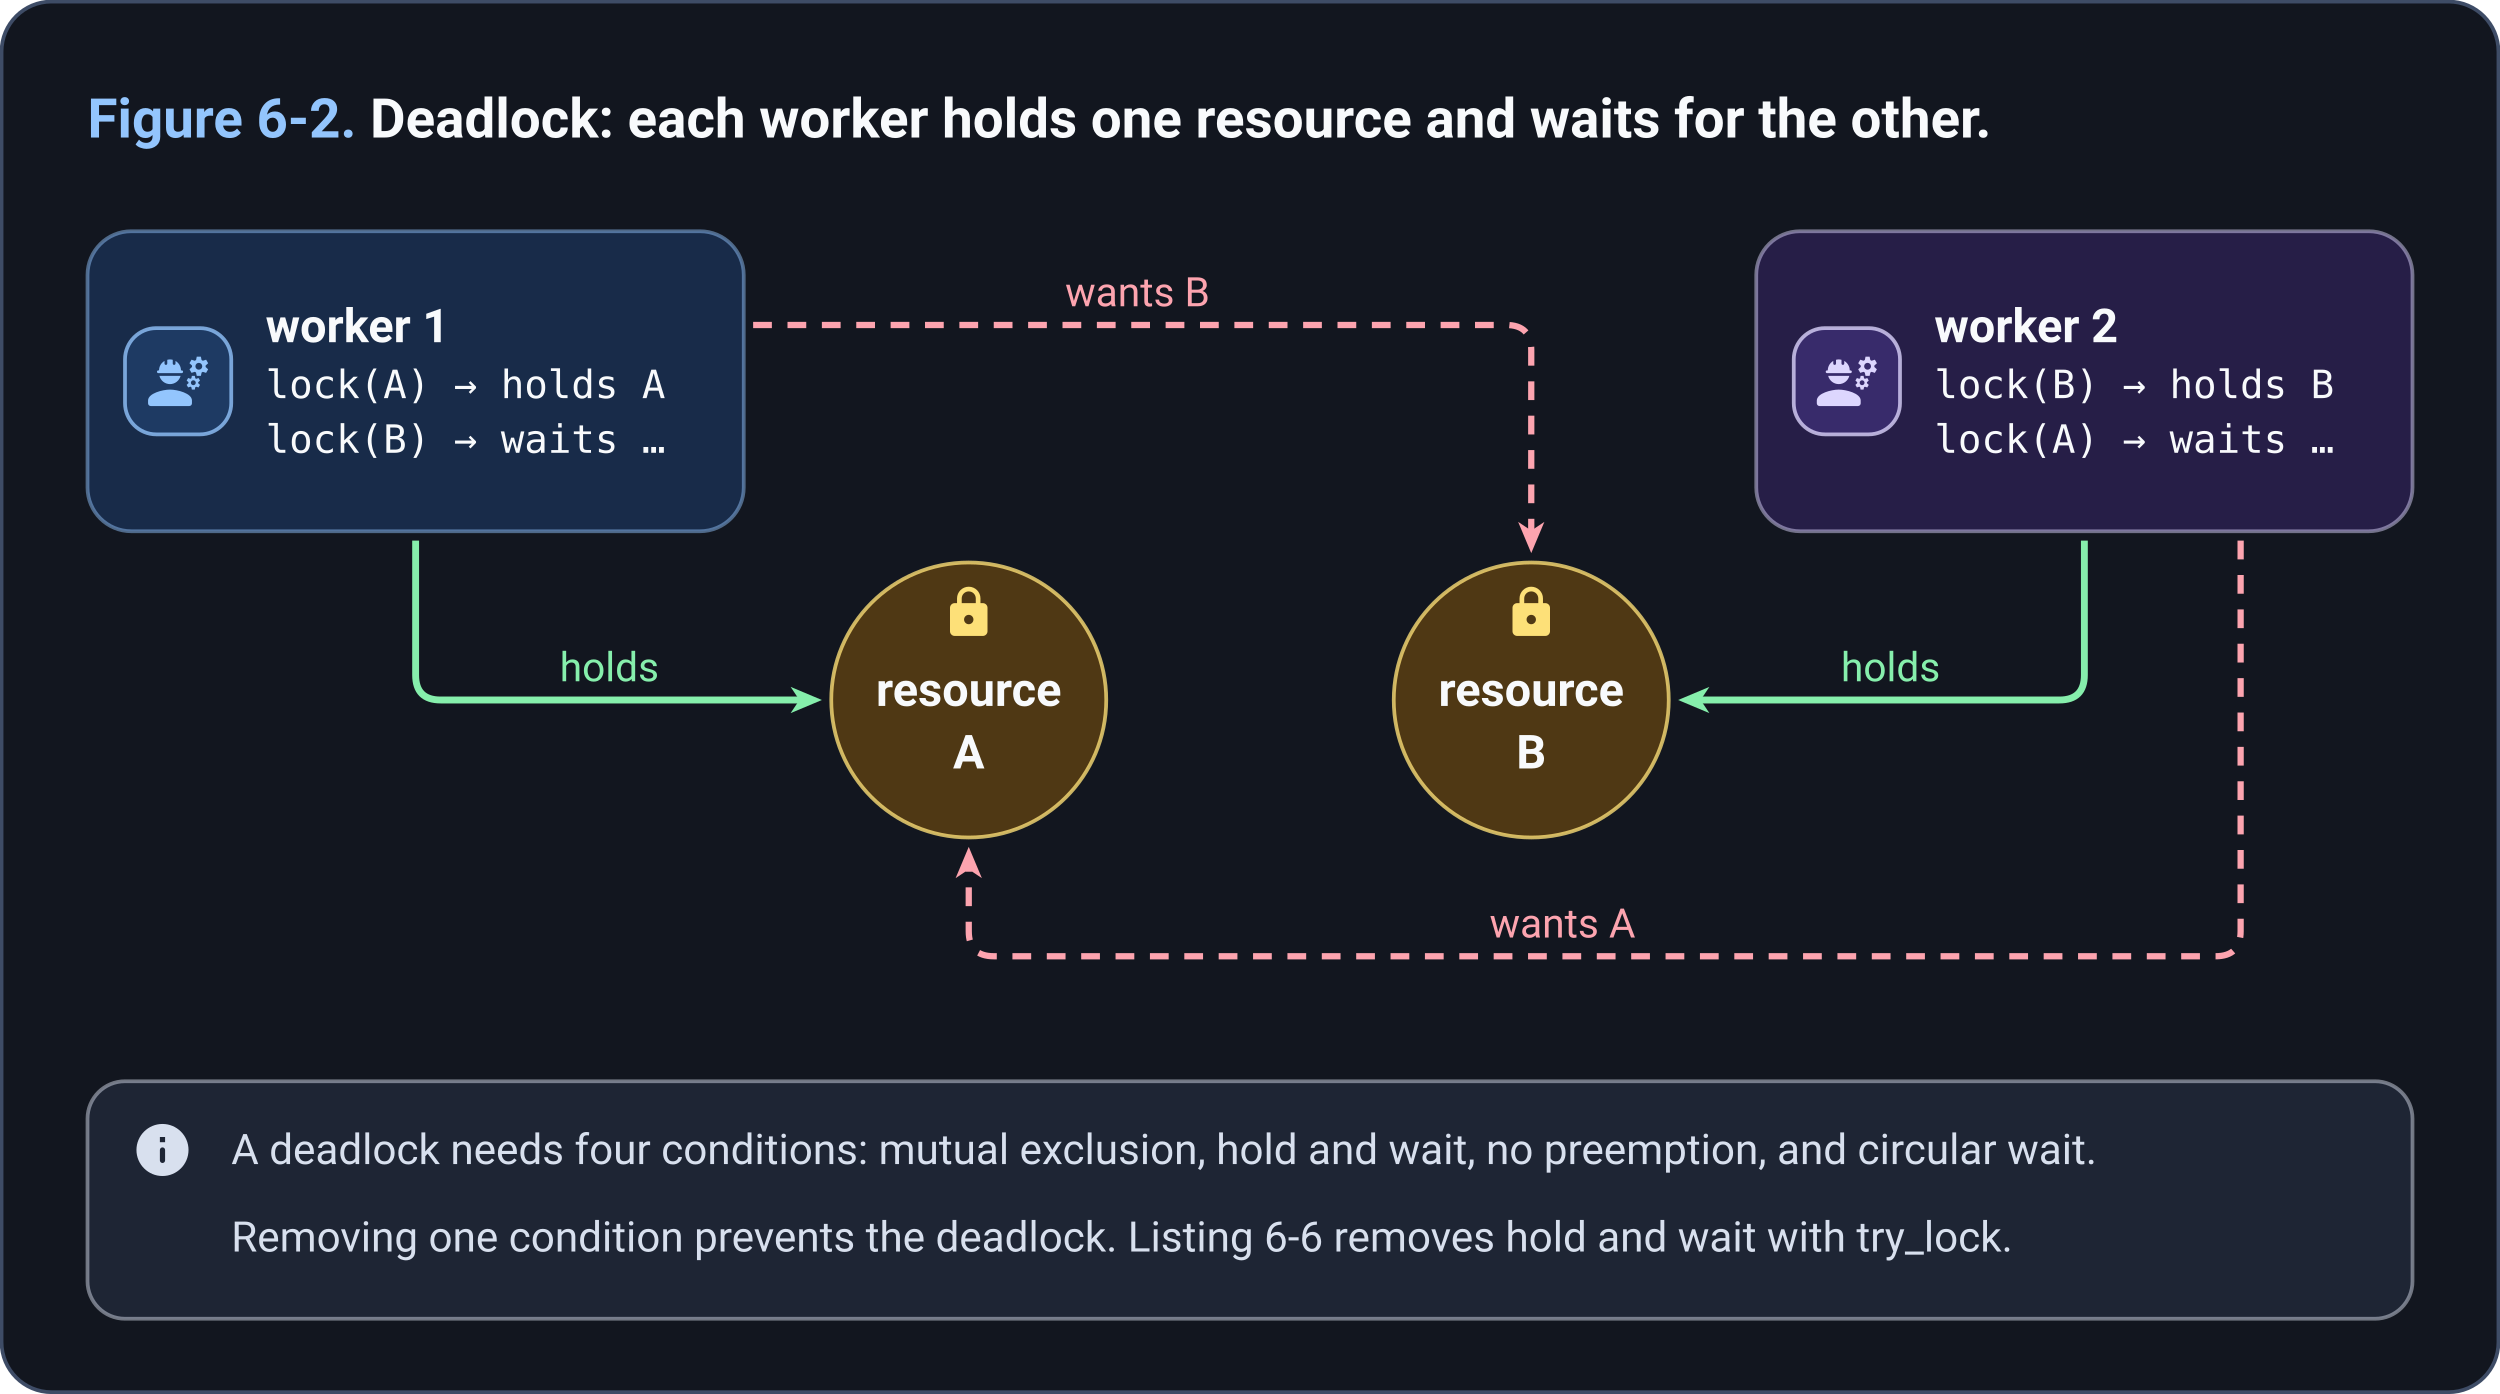
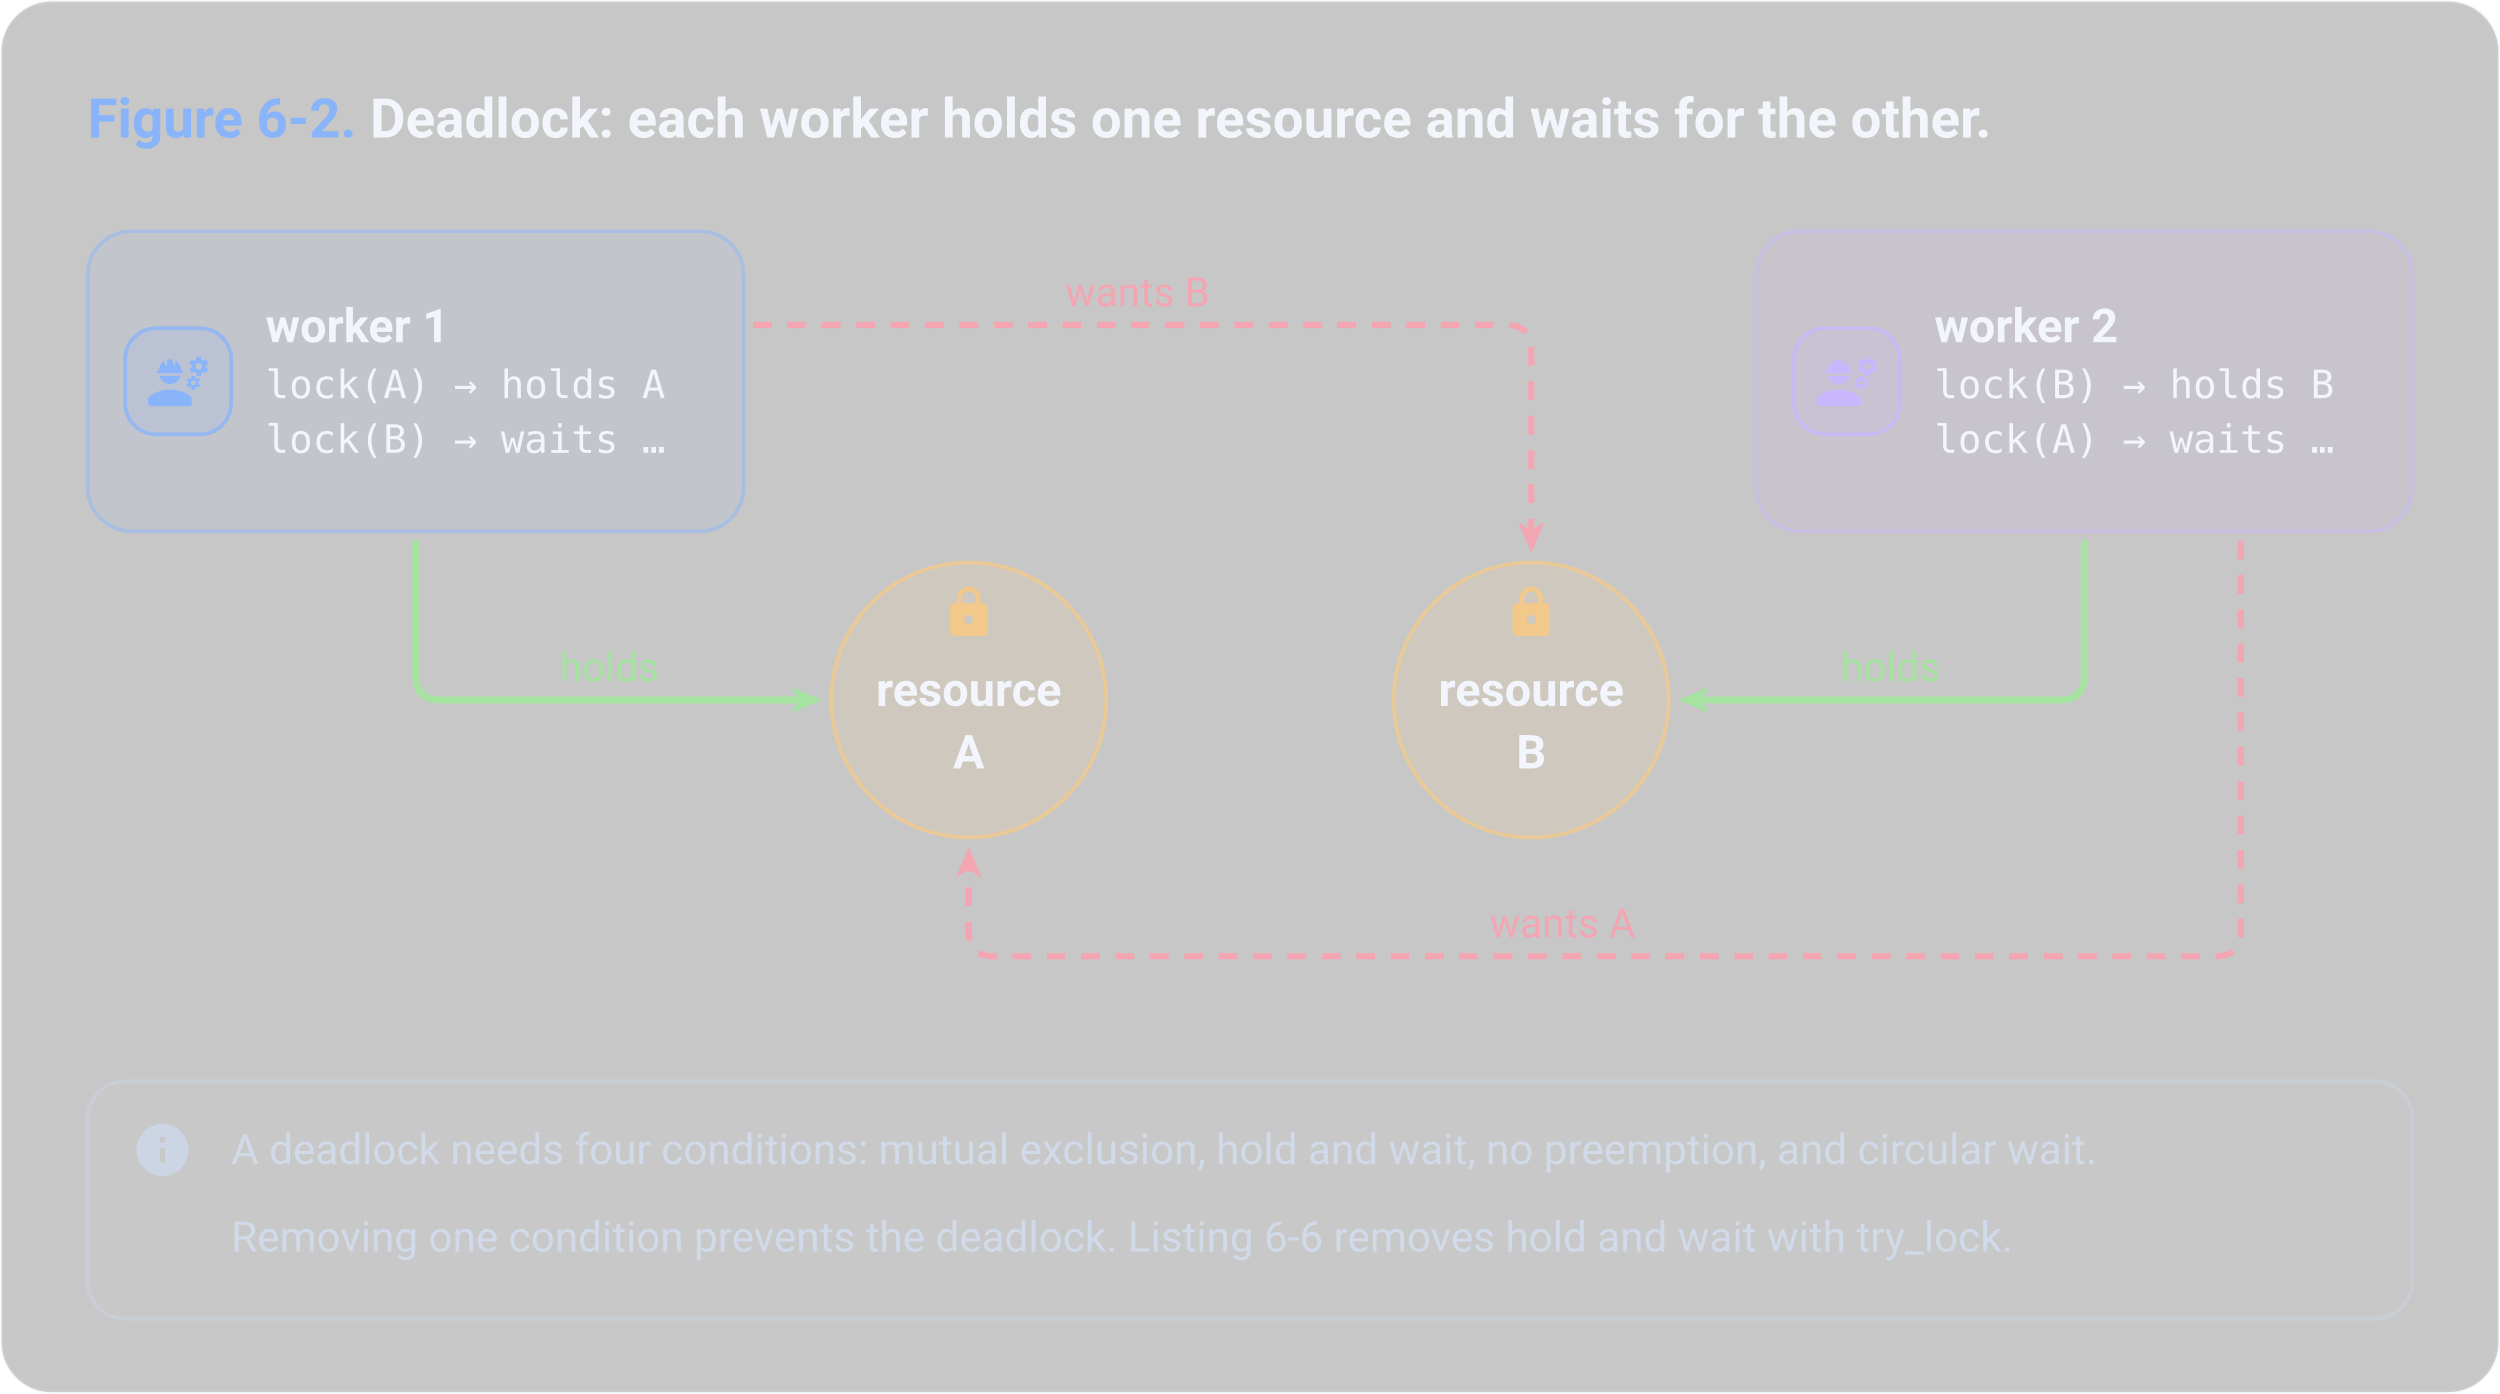
<svg xmlns="http://www.w3.org/2000/svg" viewBox="0 0 800 446" width="800" height="446">
  <style>
-     text { font-family: -apple-system, BlinkMacSystemFont, "Segoe UI", Roboto, "Helvetica Neue", Arial, sans-serif; fill: #F8FAFC; }
-     .paper { fill: #12161F; }
-     .frame { fill: #12161F; stroke: #3E4C66; stroke-width: 1.2; }
-     .card { fill: #1E2636; stroke: #4E6080; stroke-width: 1; }
-     .hair { stroke: #3E4C66; stroke-width: 1.2; fill: none; }
-     .muted { fill: #D8E0EE; }
-     .ink { fill: #F8FAFC; }
+     text { font-family: -apple-system, BlinkMacSystemFont, "Segoe UI", Roboto, "Helvetica Neue", Arial, sans-serif; fill: #F2F6FC; }
+     .paper { fill: #121722; }
+     .frame { fill: rgba(0, 0, 0, 0.22); stroke: rgba(226, 232, 240, 0.18); stroke-width: 1.2; }
+     .card { fill: rgba(13, 18, 28, 0.80); stroke: rgba(203, 213, 225, 0.24); stroke-width: 1; }
+     .hair { stroke: rgba(226, 232, 240, 0.18); stroke-width: 1.2; fill: none; }
+     .muted { fill: #D0DAE8; }
+     .ink { fill: #F2F6FC; }
    .title { font-size: 17.5px; font-weight: 650; }
    .head { font-size: 15.5px; font-weight: 650; }
    .name { font-size: 15px; font-weight: 650; }
    .body { font-size: 13.5px; }
    .sub { font-size: 13px; }
    .mono { font-size: 12.5px; font-family: "SF Mono", SFMono-Regular, ui-monospace, Menlo, Consolas, monospace; }
    .monob { font-size: 12.5px; font-weight: 650; font-family: "SF Mono", SFMono-Regular, ui-monospace, Menlo, Consolas, monospace; }
    .small { font-size: 12px; }
    .note { font-size: 13.5px; }
    .noteb { font-size: 13.5px; font-weight: 650; }
-     .sub, .small, .note { fill: #D8E0EE; }
-     .c-blue { fill: #182B49; stroke: #93C5FD; stroke-opacity: 0.48; stroke-width: 1.2; }
-     .m-blue { fill: #1E3A63; stroke: #93C5FD; stroke-opacity: 0.78; stroke-width: 1.2; }
-     .a-blue { fill: #93C5FD; }
-     .t-blue { fill: #93C5FD; }
-     .w-blue { stroke: #93C5FD; fill: none; stroke-linecap: butt; stroke-linejoin: round; }
-     .o-blue { stroke: #93C5FD; fill: none; stroke-width: 1.5; }
-     .h-blue { stroke: #93C5FD; stroke-width: 1.4; }
-     .c-green { fill: #133328; stroke: #86EFAC; stroke-opacity: 0.48; stroke-width: 1.2; }
-     .m-green { fill: #184D3B; stroke: #86EFAC; stroke-opacity: 0.78; stroke-width: 1.2; }
-     .a-green { fill: #86EFAC; }
-     .t-green { fill: #86EFAC; }
-     .w-green { stroke: #86EFAC; fill: none; stroke-linecap: butt; stroke-linejoin: round; }
-     .o-green { stroke: #86EFAC; fill: none; stroke-width: 1.5; }
-     .h-green { stroke: #86EFAC; stroke-width: 1.4; }
-     .c-amber { fill: #34250F; stroke: #FDE078; stroke-opacity: 0.48; stroke-width: 1.2; }
-     .m-amber { fill: #4F3814; stroke: #FDE078; stroke-opacity: 0.78; stroke-width: 1.2; }
-     .a-amber { fill: #FDE078; }
-     .t-amber { fill: #FDE078; }
-     .w-amber { stroke: #FDE078; fill: none; stroke-linecap: butt; stroke-linejoin: round; }
-     .o-amber { stroke: #FDE078; fill: none; stroke-width: 1.5; }
-     .h-amber { stroke: #FDE078; stroke-width: 1.4; }
-     .c-red { fill: #3A1B23; stroke: #FDA4AF; stroke-opacity: 0.48; stroke-width: 1.2; }
-     .m-red { fill: #582430; stroke: #FDA4AF; stroke-opacity: 0.78; stroke-width: 1.2; }
-     .a-red { fill: #FDA4AF; }
-     .t-red { fill: #FDA4AF; }
-     .w-red { stroke: #FDA4AF; fill: none; stroke-linecap: butt; stroke-linejoin: round; }
-     .o-red { stroke: #FDA4AF; fill: none; stroke-width: 1.5; }
-     .h-red { stroke: #FDA4AF; stroke-width: 1.4; }
-     .c-purple { fill: #261E47; stroke: #DDD6FE; stroke-opacity: 0.48; stroke-width: 1.2; }
-     .m-purple { fill: #382B6B; stroke: #DDD6FE; stroke-opacity: 0.78; stroke-width: 1.2; }
-     .a-purple { fill: #DDD6FE; }
-     .t-purple { fill: #DDD6FE; }
-     .w-purple { stroke: #DDD6FE; fill: none; stroke-linecap: butt; stroke-linejoin: round; }
-     .o-purple { stroke: #DDD6FE; fill: none; stroke-width: 1.5; }
-     .h-purple { stroke: #DDD6FE; stroke-width: 1.4; }
-     .c-teal { fill: #113136; stroke: #5EEAD4; stroke-opacity: 0.48; stroke-width: 1.2; }
-     .m-teal { fill: #164A52; stroke: #5EEAD4; stroke-opacity: 0.78; stroke-width: 1.2; }
-     .a-teal { fill: #5EEAD4; }
-     .t-teal { fill: #5EEAD4; }
-     .w-teal { stroke: #5EEAD4; fill: none; stroke-linecap: butt; stroke-linejoin: round; }
-     .o-teal { stroke: #5EEAD4; fill: none; stroke-width: 1.5; }
-     .h-teal { stroke: #5EEAD4; stroke-width: 1.4; }
-     .c-gray { fill: #1E2534; stroke: #D8E0EE; stroke-opacity: 0.48; stroke-width: 1.2; }
-     .m-gray { fill: #2C364A; stroke: #D8E0EE; stroke-opacity: 0.78; stroke-width: 1.2; }
-     .a-gray { fill: #D8E0EE; }
-     .t-gray { fill: #D8E0EE; }
-     .w-gray { stroke: #D8E0EE; fill: none; stroke-linecap: butt; stroke-linejoin: round; }
-     .o-gray { stroke: #D8E0EE; fill: none; stroke-width: 1.5; }
-     .h-gray { stroke: #D8E0EE; stroke-width: 1.4; }
-     .c-wire { fill: #1E2534; }
-     .m-wire { fill: #2C364A; }
-     .a-wire { fill: #CBD5E1; }
-     .t-wire { fill: #CBD5E1; }
-     .w-wire { stroke: #CBD5E1; fill: none; stroke-linecap: butt; stroke-linejoin: round; }
-     .o-wire { stroke: #CBD5E1; fill: none; stroke-width: 1.5; }
-     .h-wire { stroke: #CBD5E1; stroke-width: 1.4; }
+     .sub, .small, .note { fill: #D0DAE8; }
+     .c-blue { fill: rgba(137, 180, 250, 0.08); stroke: #89B4FA; stroke-opacity: 0.48; stroke-width: 1.2; }
+     .m-blue { fill: rgba(137, 180, 250, 0.16); stroke: #89B4FA; stroke-opacity: 0.78; stroke-width: 1.2; }
+     .a-blue { fill: #89B4FA; }
+     .t-blue { fill: #89B4FA; }
+     .w-blue { stroke: #89B4FA; fill: none; stroke-linecap: butt; stroke-linejoin: round; }
+     .o-blue { stroke: #89B4FA; fill: none; stroke-width: 1.5; }
+     .h-blue { stroke: #89B4FA; stroke-width: 1.4; }
+     .c-green { fill: rgba(166, 227, 161, 0.08); stroke: #A6E3A1; stroke-opacity: 0.48; stroke-width: 1.2; }
+     .m-green { fill: rgba(166, 227, 161, 0.15); stroke: #A6E3A1; stroke-opacity: 0.78; stroke-width: 1.2; }
+     .a-green { fill: #A6E3A1; }
+     .t-green { fill: #A6E3A1; }
+     .w-green { stroke: #A6E3A1; fill: none; stroke-linecap: butt; stroke-linejoin: round; }
+     .o-green { stroke: #A6E3A1; fill: none; stroke-width: 1.5; }
+     .h-green { stroke: #A6E3A1; stroke-width: 1.4; }
+     .c-amber { fill: rgba(242, 201, 138, 0.08); stroke: #F2C98A; stroke-opacity: 0.48; stroke-width: 1.2; }
+     .m-amber { fill: rgba(242, 201, 138, 0.16); stroke: #F2C98A; stroke-opacity: 0.78; stroke-width: 1.2; }
+     .a-amber { fill: #F2C98A; }
+     .t-amber { fill: #F2C98A; }
+     .w-amber { stroke: #F2C98A; fill: none; stroke-linecap: butt; stroke-linejoin: round; }
+     .o-amber { stroke: #F2C98A; fill: none; stroke-width: 1.5; }
+     .h-amber { stroke: #F2C98A; stroke-width: 1.4; }
+     .c-red { fill: rgba(243, 166, 178, 0.08); stroke: #F3A6B2; stroke-opacity: 0.48; stroke-width: 1.2; }
+     .m-red { fill: rgba(243, 166, 178, 0.16); stroke: #F3A6B2; stroke-opacity: 0.78; stroke-width: 1.2; }
+     .a-red { fill: #F3A6B2; }
+     .t-red { fill: #F3A6B2; }
+     .w-red { stroke: #F3A6B2; fill: none; stroke-linecap: butt; stroke-linejoin: round; }
+     .o-red { stroke: #F3A6B2; fill: none; stroke-width: 1.5; }
+     .h-red { stroke: #F3A6B2; stroke-width: 1.4; }
+     .c-purple { fill: rgba(200, 182, 255, 0.08); stroke: #C8B6FF; stroke-opacity: 0.48; stroke-width: 1.2; }
+     .m-purple { fill: rgba(200, 182, 255, 0.16); stroke: #C8B6FF; stroke-opacity: 0.78; stroke-width: 1.2; }
+     .a-purple { fill: #C8B6FF; }
+     .t-purple { fill: #C8B6FF; }
+     .w-purple { stroke: #C8B6FF; fill: none; stroke-linecap: butt; stroke-linejoin: round; }
+     .o-purple { stroke: #C8B6FF; fill: none; stroke-width: 1.5; }
+     .h-purple { stroke: #C8B6FF; stroke-width: 1.4; }
+     .c-teal { fill: rgba(137, 216, 211, 0.08); stroke: #89D8D3; stroke-opacity: 0.48; stroke-width: 1.2; }
+     .m-teal { fill: rgba(137, 216, 211, 0.15); stroke: #89D8D3; stroke-opacity: 0.78; stroke-width: 1.2; }
+     .a-teal { fill: #89D8D3; }
+     .t-teal { fill: #89D8D3; }
+     .w-teal { stroke: #89D8D3; fill: none; stroke-linecap: butt; stroke-linejoin: round; }
+     .o-teal { stroke: #89D8D3; fill: none; stroke-width: 1.5; }
+     .h-teal { stroke: #89D8D3; stroke-width: 1.4; }
+     .c-gray { fill: rgba(226, 232, 240, 0.04); stroke: #CBD5E4; stroke-opacity: 0.48; stroke-width: 1.2; }
+     .m-gray { fill: rgba(226, 232, 240, 0.10); stroke: #CBD5E4; stroke-opacity: 0.78; stroke-width: 1.2; }
+     .a-gray { fill: #CBD5E4; }
+     .t-gray { fill: #CBD5E4; }
+     .w-gray { stroke: #CBD5E4; fill: none; stroke-linecap: butt; stroke-linejoin: round; }
+     .o-gray { stroke: #CBD5E4; fill: none; stroke-width: 1.5; }
+     .h-gray { stroke: #CBD5E4; stroke-width: 1.4; }
+     .c-wire { fill: rgba(226, 232, 240, 0.04); }
+     .m-wire { fill: rgba(226, 232, 240, 0.10); }
+     .a-wire { fill: #AAB7C9; }
+     .t-wire { fill: #AAB7C9; }
+     .w-wire { stroke: #AAB7C9; fill: none; stroke-linecap: butt; stroke-linejoin: round; }
+     .o-wire { stroke: #AAB7C9; fill: none; stroke-width: 1.5; }
+     .h-wire { stroke: #AAB7C9; stroke-width: 1.4; }
  </style>
  <defs>
    <filter id="lift" x="-10%" y="-15%" width="120%" height="140%">
-       <feDropShadow dx="0" dy="1" stdDeviation="1.2" flood-color="#000000" flood-opacity="0.35" />
-       <feDropShadow dx="0" dy="3" stdDeviation="4" flood-color="#000000" flood-opacity="0.24" />
+       <feDropShadow dx="0" dy="1" stdDeviation="1.2" flood-color="#000000" flood-opacity="0.0" />
+       <feDropShadow dx="0" dy="3" stdDeviation="4" flood-color="#000000" flood-opacity="0.00" />
    </filter>
  </defs>
  <rect x="0.5" y="0.5" width="799" height="445" rx="16" class="frame" />
  <text x="28" y="44" class="title">
    <tspan class="t-blue">Figure 6-2.</tspan> Deadlock: each worker holds one resource and waits for the other.</text>
  <g transform="translate(0 74)">
    <rect x="28.0" y="0.0" width="210.0" height="96.0" rx="14" class="c-blue" />
    <rect x="40.0" y="31.0" width="34.0" height="34.0" rx="10" class="m-blue" />
    <g transform="translate(46.5 37.5) scale(0.878)" class="a-blue">
      <path d="M9 15c-2.67 0-8 1.34-8 4v1c0 .55.45 1 1 1h14c.55 0 1-.45 1-1v-1c0-2.66-5.33-4-8-4zM4.74 9h8.53c.27 0 .49-.22.49-.49v-.02a.49.49 0 0 0-.49-.49H13c0-1.48-.81-2.75-2-3.45v.95c0 .28-.22.5-.5.5s-.5-.22-.5-.5V4.14C9.68 4.06 9.35 4 9 4s-.68.06-1 .14V5.5c0 .28-.22.5-.5.5S7 5.78 7 5.5v-.95C5.81 5.25 5 6.52 5 8h-.26a.49.49 0 0 0-.49.49v.03c0 .26.22.48.49.48zM9 13c1.86 0 3.41-1.28 3.86-3H5.14c.45 1.72 2 3 3.86 3zm12.98-6.77.93-.83-.75-1.3-1.19.39c-.14-.11-.3-.2-.47-.27L20.25 3h-1.5l-.25 1.22c-.17.07-.33.16-.48.27l-1.18-.39-.75 1.3.93.83c-.02.17-.02.35 0 .52l-.93.85.75 1.3 1.2-.38c.13.1.28.18.43.25l.28 1.23h1.5l.27-1.22c.16-.07.3-.15.44-.25l1.19.38.75-1.3-.93-.85c.03-.19.02-.36.01-.53zM19.5 7.75a1.25 1.25 0 1 1 0-2.5 1.25 1.25 0 0 1 0 2.5zm-.1 3.04-.85.28c-.1-.08-.21-.14-.33-.19l-.18-.88h-1.07l-.18.87c-.12.05-.24.12-.34.19l-.84-.28-.54.93.66.59c-.01.13-.01.25 0 .37l-.66.61.54.93.86-.27c.1.07.2.13.31.18l.18.88h1.07l.19-.87c.11-.05.22-.11.32-.18l.85.27.54-.93-.66-.61c.01-.13.01-.25 0-.37l.66-.59-.53-.93zm-1.9 2.6c-.49 0-.89-.4-.89-.89s.4-.89.89-.89.89.4.89.89-.4.89-.89.89z" />
    </g>
    <text x="85.0" y="35.5" class="name" data-fit="85.0,230.0">worker 1</text>
    <text x="85.0" y="53.4" class="mono" data-fit="85.0,230.0">lock(A) → holds A</text>
    <text x="85.0" y="70.9" class="mono" data-fit="85.0,230.0">lock(B) → waits …</text>
    <rect x="562.0" y="0.0" width="210.0" height="96.0" rx="14" class="c-purple" />
    <rect x="574.0" y="31.0" width="34.0" height="34.0" rx="10" class="m-purple" />
    <g transform="translate(580.5 37.5) scale(0.878)" class="a-purple">
      <path d="M9 15c-2.67 0-8 1.34-8 4v1c0 .55.45 1 1 1h14c.55 0 1-.45 1-1v-1c0-2.66-5.33-4-8-4zM4.74 9h8.53c.27 0 .49-.22.49-.49v-.02a.49.49 0 0 0-.49-.49H13c0-1.48-.81-2.75-2-3.45v.95c0 .28-.22.5-.5.5s-.5-.22-.5-.5V4.14C9.68 4.06 9.35 4 9 4s-.68.06-1 .14V5.5c0 .28-.22.5-.5.5S7 5.78 7 5.5v-.95C5.81 5.25 5 6.52 5 8h-.26a.49.49 0 0 0-.49.49v.03c0 .26.22.48.49.48zM9 13c1.86 0 3.41-1.28 3.86-3H5.14c.45 1.72 2 3 3.86 3zm12.98-6.77.93-.83-.75-1.3-1.19.39c-.14-.11-.3-.2-.47-.27L20.25 3h-1.5l-.25 1.22c-.17.07-.33.16-.48.27l-1.18-.39-.75 1.3.93.83c-.02.17-.02.35 0 .52l-.93.85.75 1.3 1.2-.38c.13.1.28.18.43.25l.28 1.23h1.5l.27-1.22c.16-.07.3-.15.44-.25l1.19.38.75-1.3-.93-.85c.03-.19.02-.36.01-.53zM19.5 7.75a1.25 1.25 0 1 1 0-2.5 1.25 1.25 0 0 1 0 2.5zm-.1 3.04-.85.28c-.1-.08-.21-.14-.33-.19l-.18-.88h-1.07l-.18.87c-.12.05-.24.12-.34.19l-.84-.28-.54.93.66.59c-.01.13-.01.25 0 .37l-.66.61.54.93.86-.27c.1.07.2.13.31.18l.18.88h1.07l.19-.87c.11-.05.22-.11.32-.18l.85.27.54-.93-.66-.61c.01-.13.01-.25 0-.37l.66-.59-.53-.93zm-1.9 2.6c-.49 0-.89-.4-.89-.89s.4-.89.89-.89.89.4.89.89-.4.89-.89.89z" />
    </g>
    <text x="619.0" y="35.5" class="name" data-fit="619.0,764.0">worker 2</text>
    <text x="619.0" y="53.4" class="mono" data-fit="619.0,764.0">lock(B) → holds B</text>
    <text x="619.0" y="70.9" class="mono" data-fit="619.0,764.0">lock(A) → waits …</text>
    <circle cx="310" cy="150" r="44" class="m-amber" />
    <g transform="translate(301.0 113.0) scale(0.750)" class="a-amber">
      <path d="M18 8h-1V6c0-2.76-2.24-5-5-5S7 3.24 7 6v2H6c-1.1 0-2 .9-2 2v10c0 1.1.9 2 2 2h12c1.1 0 2-.9 2-2V10c0-1.1-.9-2-2-2zm-6 9c-1.1 0-2-.9-2-2s.9-2 2-2 2 .9 2 2-.9 2-2 2zM9 8V6c0-1.66 1.34-3 3-3s3 1.34 3 3v2H9z" />
    </g>
    <text x="310.0" y="151.9" class="name" text-anchor="middle" data-fit="270.0,350.0">resource</text>
    <text x="310.0" y="171.9" class="name" text-anchor="middle" data-fit="270.0,350.0">A</text>
    <circle cx="490" cy="150" r="44" class="m-amber" />
    <g transform="translate(481.0 113.0) scale(0.750)" class="a-amber">
      <path d="M18 8h-1V6c0-2.76-2.24-5-5-5S7 3.24 7 6v2H6c-1.1 0-2 .9-2 2v10c0 1.1.9 2 2 2h12c1.1 0 2-.9 2-2V10c0-1.1-.9-2-2-2zm-6 9c-1.1 0-2-.9-2-2s.9-2 2-2 2 .9 2 2-.9 2-2 2zM9 8V6c0-1.66 1.34-3 3-3s3 1.34 3 3v2H9z" />
    </g>
    <text x="490.0" y="151.9" class="name" text-anchor="middle" data-fit="450.0,530.0">resource</text>
    <text x="490.0" y="171.9" class="name" text-anchor="middle" data-fit="450.0,530.0">B</text>
    <polygon points="263.0,150.0 253.0,154.2 255.8,150.0 253.0,145.8" class="a-green" />
    <path d="M133.0,99.0 L133.0,142.0 Q133.0,150.0 141.0,150.0 L256.0,150.0" class="w-green" stroke-width="2.2" />
    <text x="195.0" y="144.0" class="sub t-green" text-anchor="middle">holds</text>
    <polygon points="537.0,150.0 547.0,145.8 544.2,150.0 547.0,154.2" class="a-green" />
    <path d="M667.0,99.0 L667.0,142.0 Q667.0,150.0 659.0,150.0 L544.0,150.0" class="w-green" stroke-width="2.2" />
    <text x="605.0" y="144.0" class="sub t-green" text-anchor="middle">holds</text>
    <polygon points="490.0,103.0 485.8,93.0 490.0,95.8 494.2,93.0" class="a-red" />
    <path d="M241.0,30.0 L482.0,30.0 Q490.0,30.0 490.0,38.0 L490.0,96.0" class="w-red" stroke-width="2" stroke-dasharray="6 5" />
    <text x="364.0" y="24.0" class="sub t-red" text-anchor="middle">wants B</text>
    <polygon points="310.0,197.0 314.2,207.0 310.0,204.2 305.8,207.0" class="a-red" />
    <path d="M717.0,99.0 L717.0,224.0 Q717.0,232.0 709.0,232.0 L318.0,232.0 Q310.0,232.0 310.0,224.0 L310.0,204.0" class="w-red" stroke-width="2" stroke-dasharray="6 5" />
    <text x="500.0" y="226.0" class="sub t-red" text-anchor="middle">wants A</text>
  </g>
  <rect x="28" y="346" width="744" height="76" rx="12" class="c-gray" />
  <g transform="translate(42 358) scale(0.833)" class="a-gray">
    <path d="M12 2C6.48 2 2 6.48 2 12s4.48 10 10 10 10-4.48 10-10S17.52 2 12 2zm0 15c-.55 0-1-.45-1-1v-4c0-.55.45-1 1-1s1 .45 1 1v4c0 .55-.45 1-1 1zm1-8h-2V7h2v2z" />
  </g>
  <text x="74" y="372.5" class="note" data-fit="74,760">A deadlock needs four conditions: mutual exclusion, hold and wait, no preemption, and circular wait.</text>
  <text x="74" y="400.5" class="note" data-fit="74,760">Removing one condition prevents the deadlock. Listing 6-6 removes hold and wait with try_lock.</text>
</svg>
